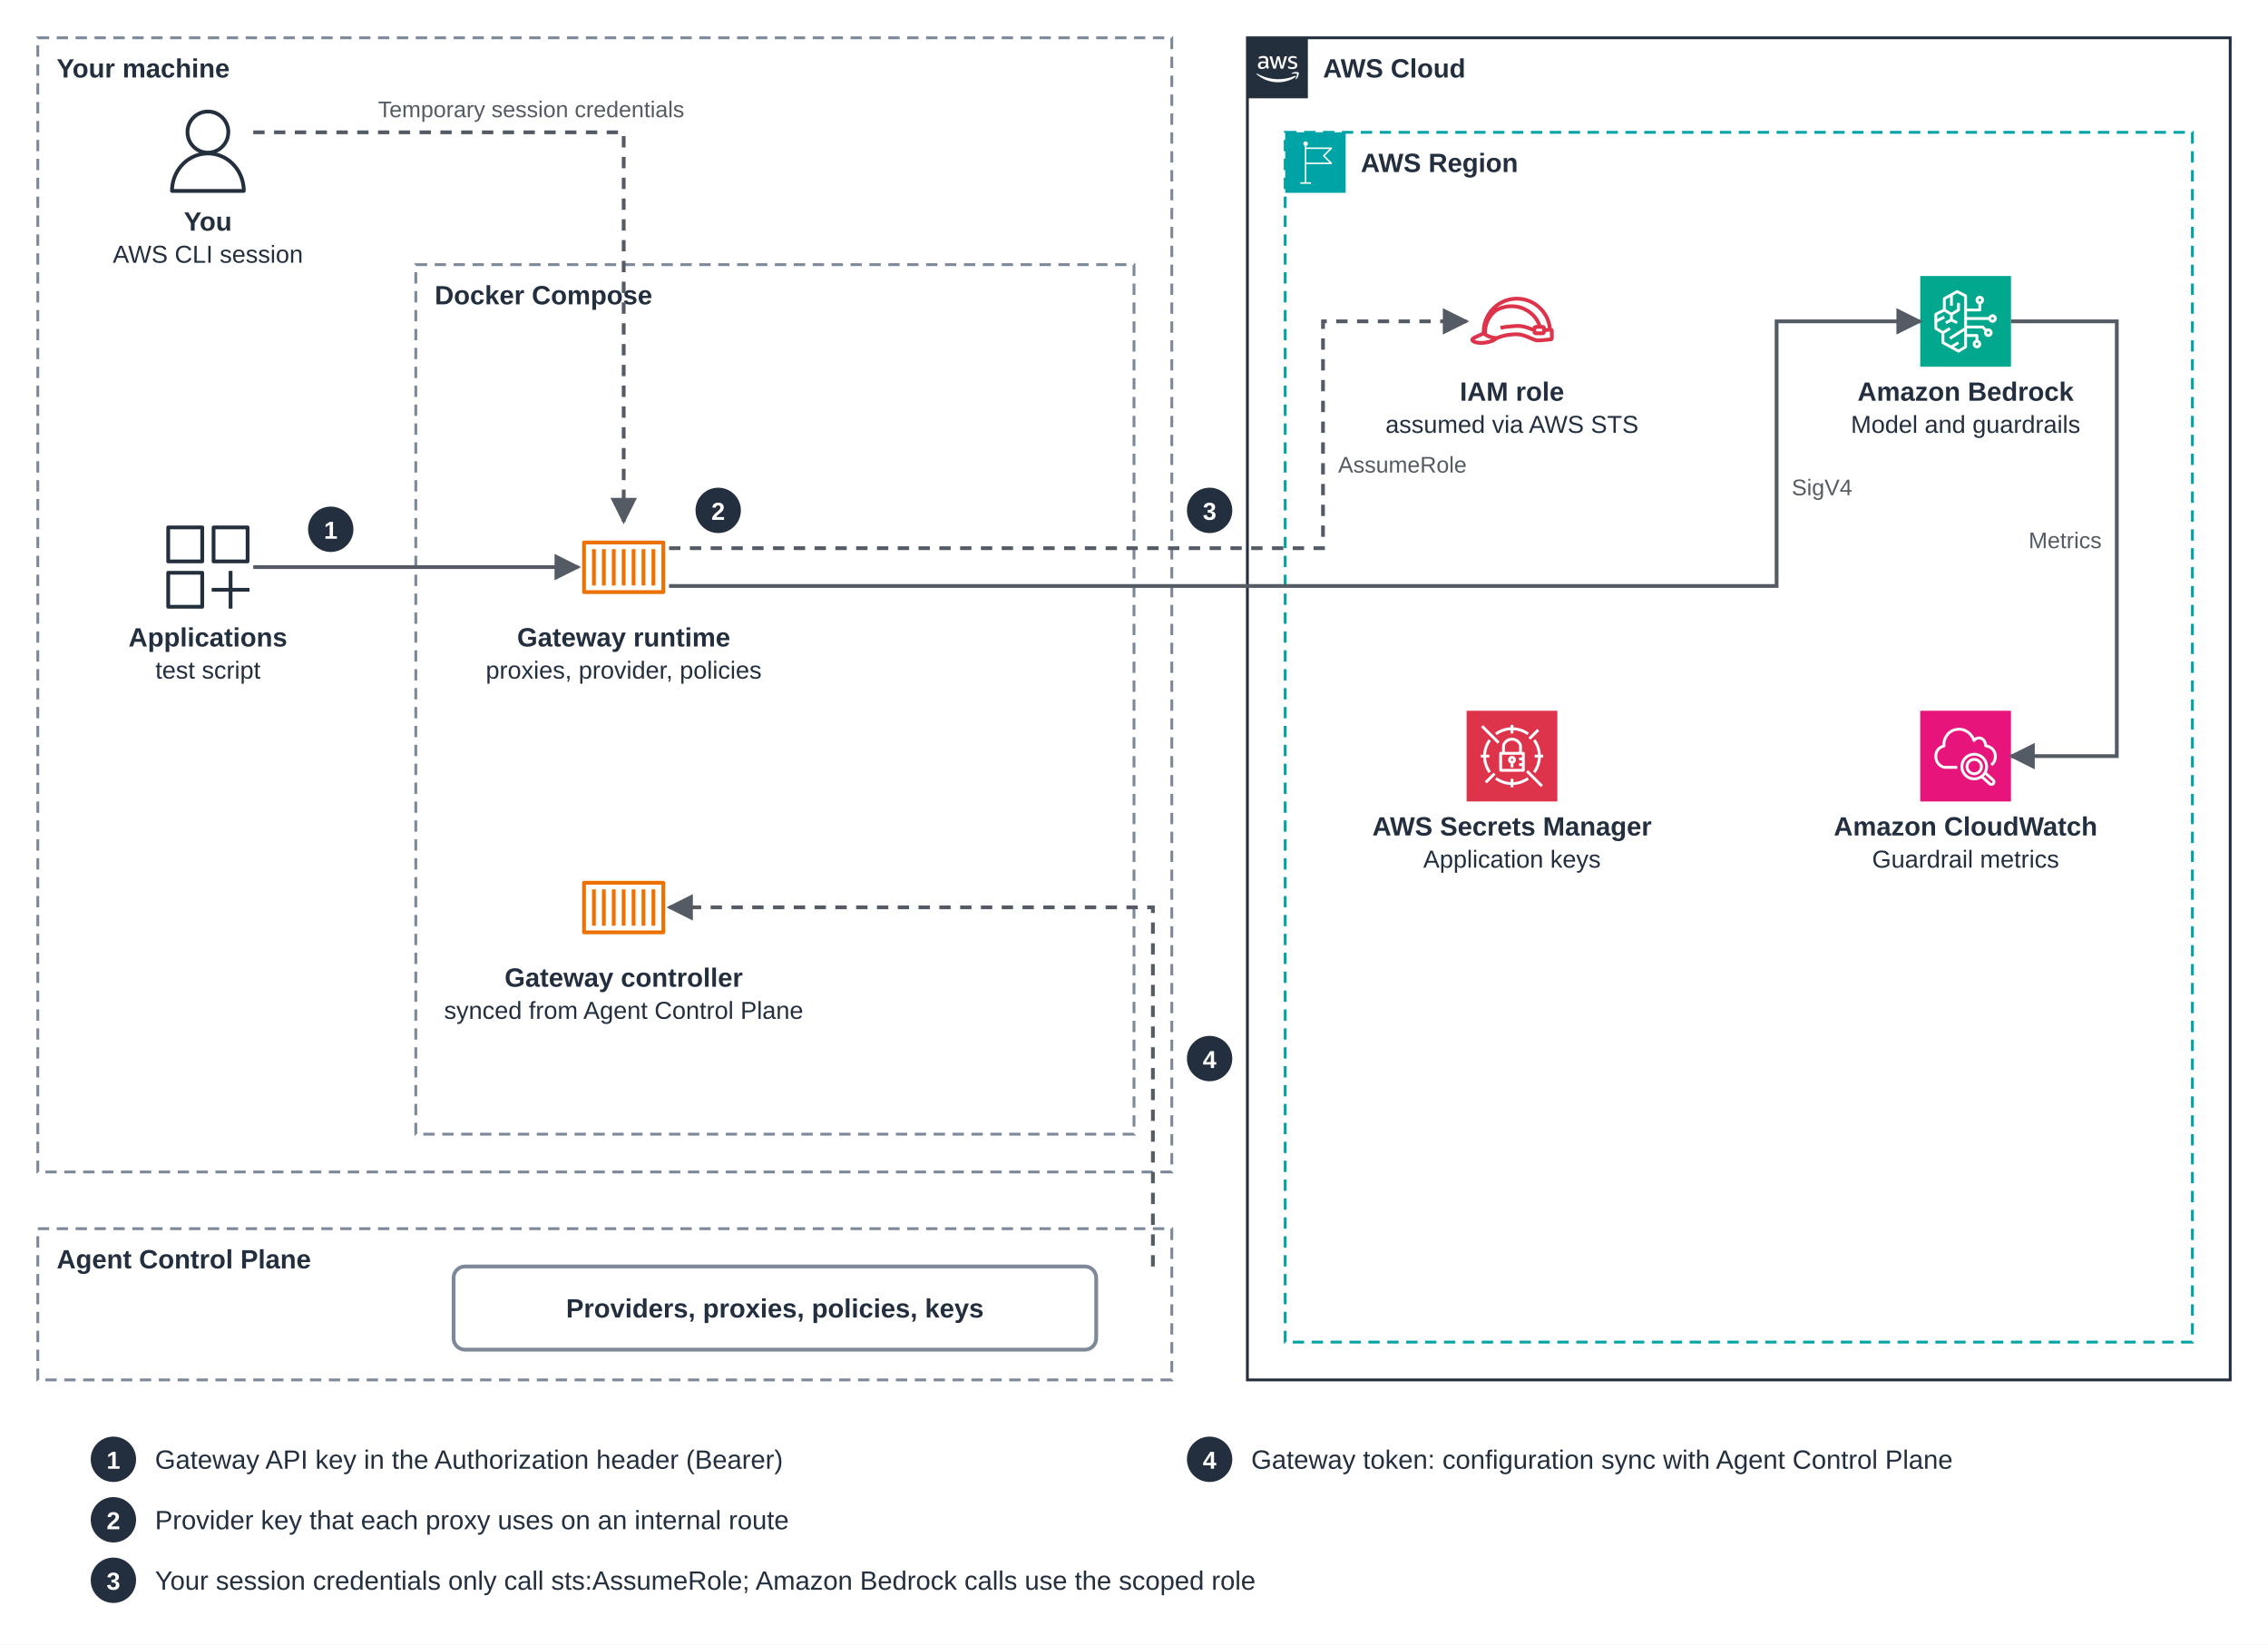
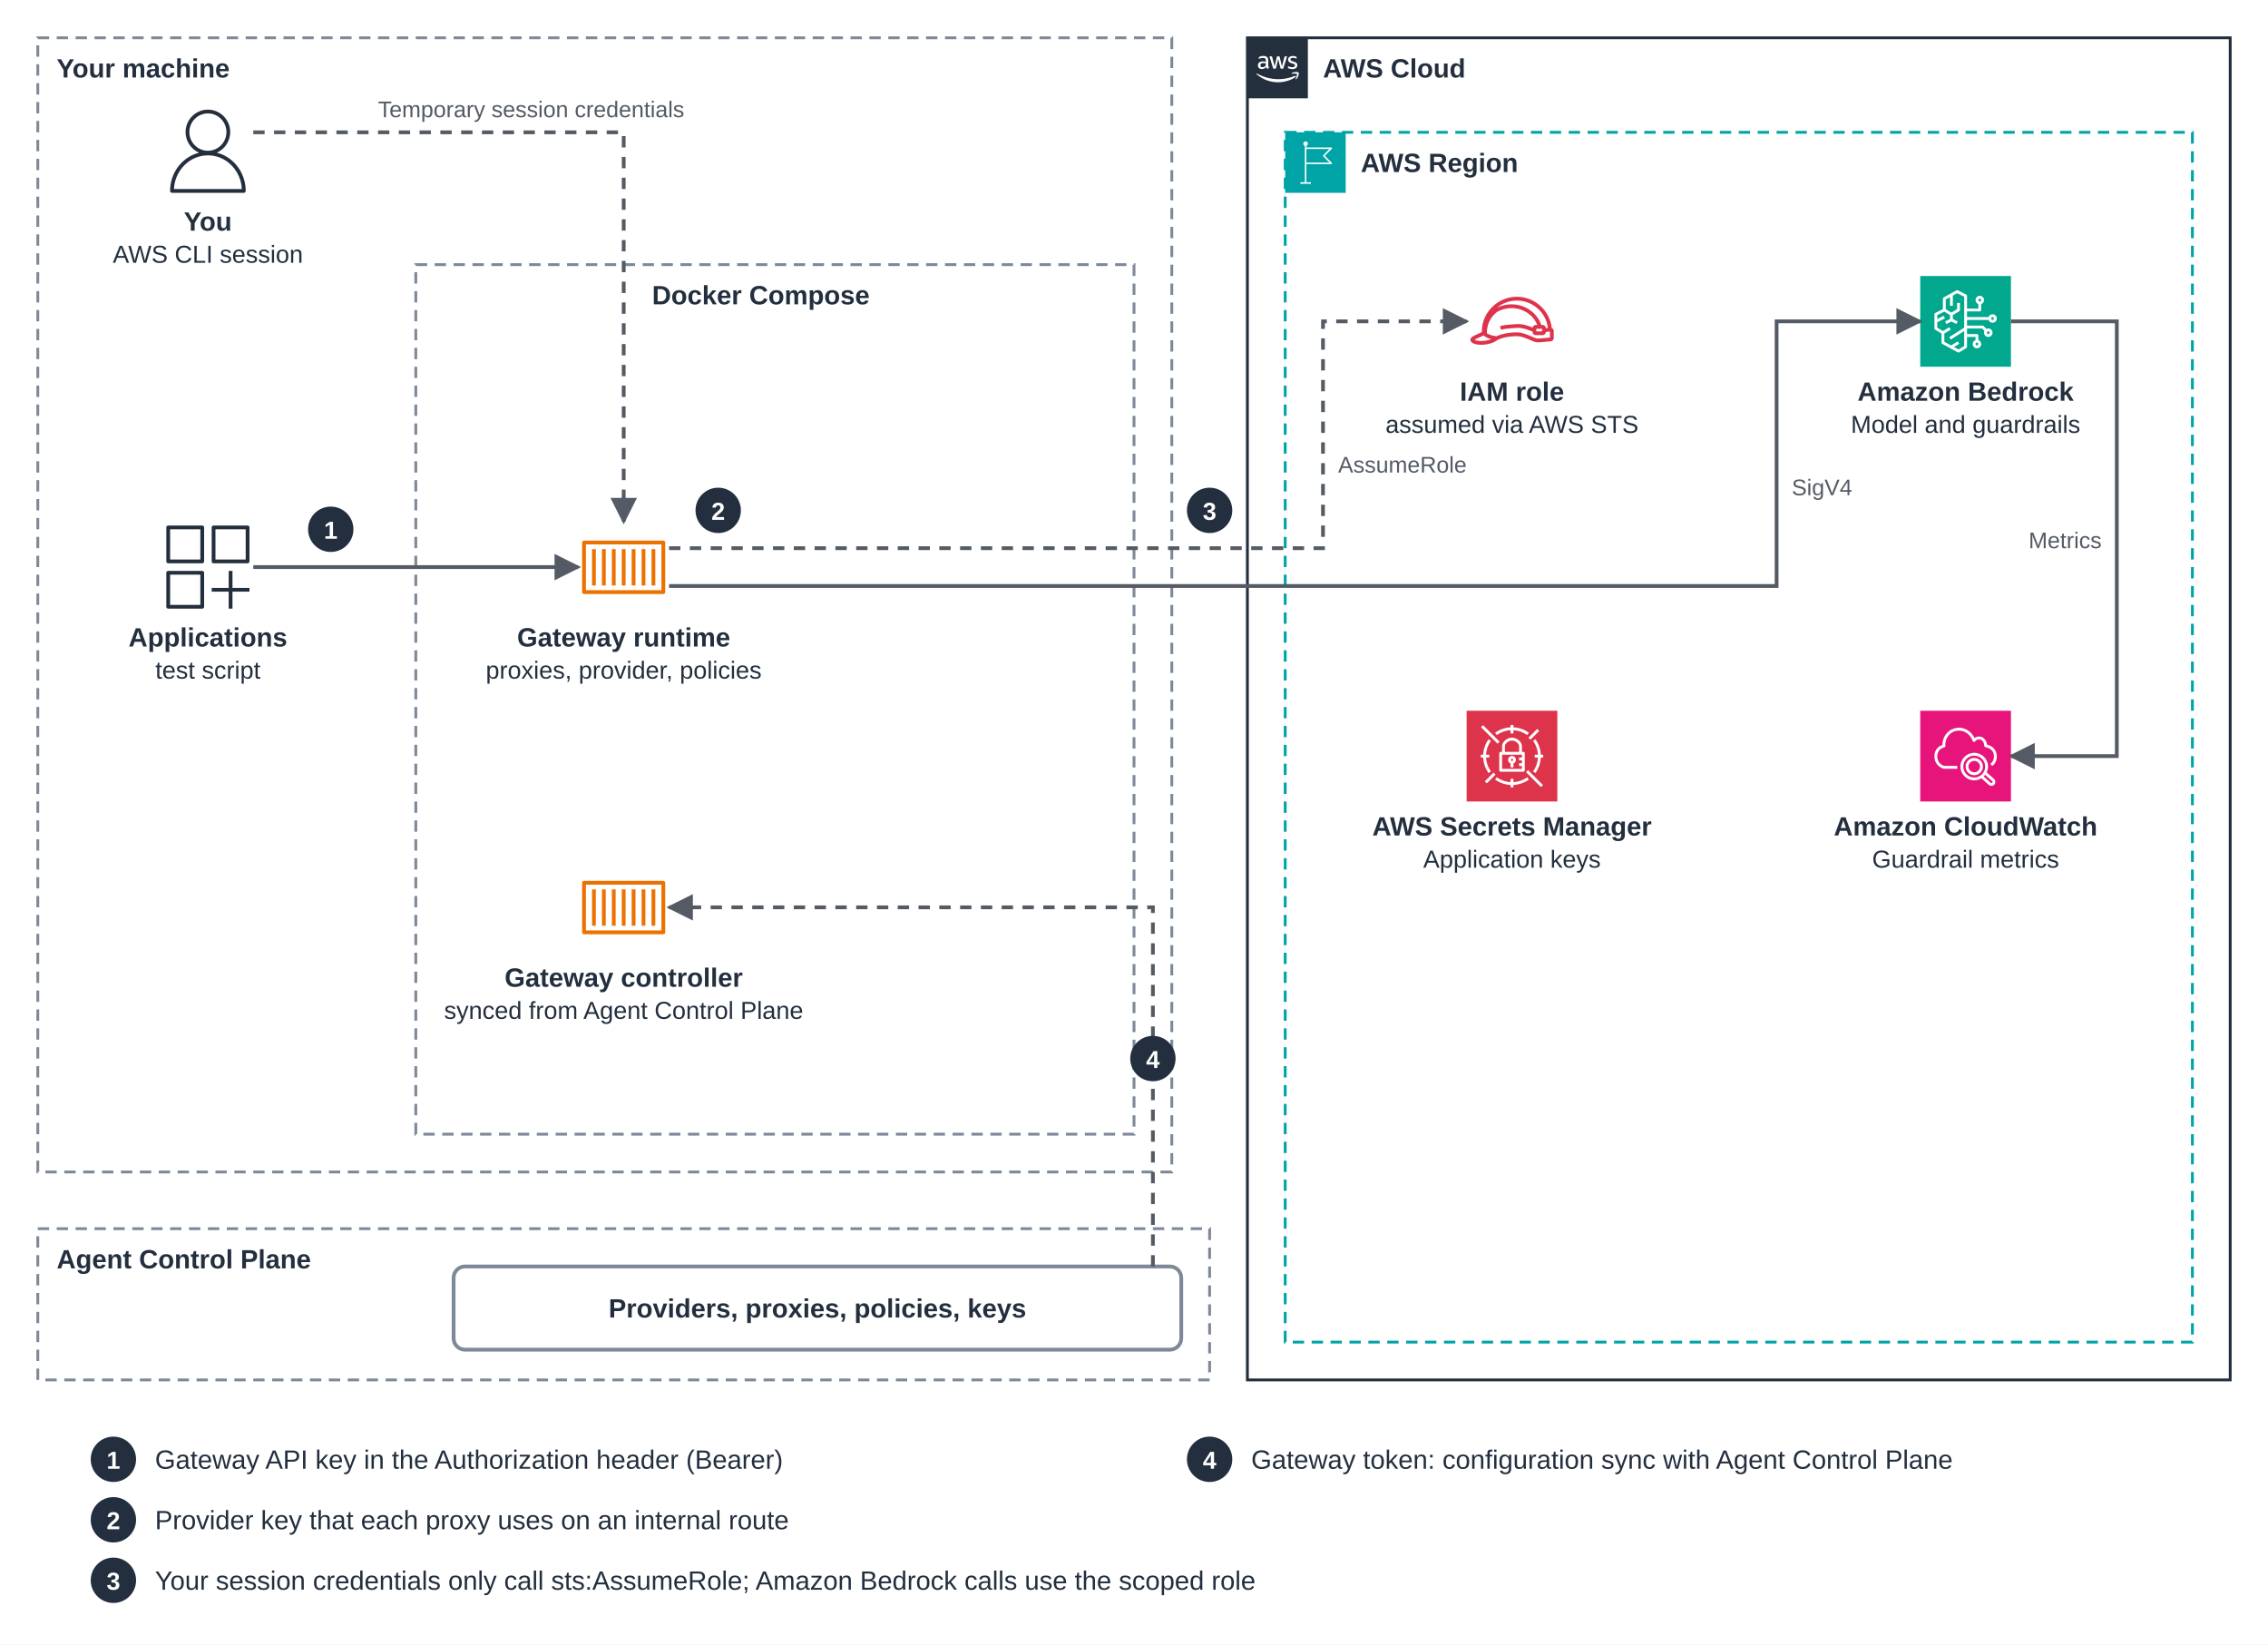
<svg xmlns="http://www.w3.org/2000/svg" width="1200" height="870" viewBox="0 0 1200 870">
  <rect width="1200" height="870" fill="#FFFFFF" />
  <defs>
    <marker id="ah" viewBox="0 0 10 10" refX="9" refY="5" markerWidth="7" markerHeight="7" orient="auto-start-reverse">
      <path d="M0 0L10 5L0 10z" fill="#545B64" />
    </marker>
  </defs>
  <rect x="20" y="20" width="600" height="600" fill="none" stroke="#7D8998" stroke-width="1.5" stroke-dasharray="6 4" />
  <text x="30" y="41" font-size="14" font-weight="bold" text-anchor="start" fill="#232F3E" font-family="'Amazon Ember', Arial, Helvetica, sans-serif">Your machine</text>
  <svg x="86.0" y="56.0" width="48" height="48" viewBox="0 0 48 48">
    <path fill="#242f3e" fill-rule="evenodd" d="M6.025 44c.499-9.915 8.37-17.822 17.975-17.822 3.248 0 6.43.914 9.205 2.644 5.149 3.211 8.448 8.961 8.769 15.178zm8.167-30.122c0-5.446 4.4-9.878 9.809-9.878 5.407 0 9.806 4.432 9.806 9.878 0 5.447-4.399 9.879-9.806 9.879-5.409 0-9.809-4.432-9.809-9.879m20.071 13.247a19.4 19.4 0 0 0-5.565-2.354 11.89 11.89 0 0 0 7.109-10.893C35.807 7.329 30.51 2 24.001 2c-6.512 0-11.809 5.329-11.809 11.878 0 4.877 2.938 9.072 7.125 10.9C10.545 26.981 4 35.2 4 45a1 1 0 0 0 1 1h38a1 1 0 0 0 1-1c0-7.281-3.731-14.13-9.737-17.875" />
  </svg>
  <text x="110" y="122.0" font-size="14" font-weight="bold" text-anchor="middle" fill="#232F3E" font-family="'Amazon Ember', Arial, Helvetica, sans-serif">You</text>
  <text x="110" y="139.0" font-size="13" font-weight="normal" text-anchor="middle" fill="#232F3E" font-family="'Amazon Ember', Arial, Helvetica, sans-serif">AWS CLI session</text>
  <svg x="86.0" y="276.0" width="48" height="48" viewBox="0 0 48 48">
    <path fill="#232f3d" fill-rule="evenodd" d="M37 35h9v2h-9v9h-2v-9h-9v-2h9v-9h2zM4 44h16V28H4zm17-18H3a1 1 0 0 0-1 1v18a1 1 0 0 0 1 1h18a1 1 0 0 0 1-1V27a1 1 0 0 0-1-1m7-6h16V4H28zM45 2H27a1 1 0 0 0-1 1v18a1 1 0 0 0 1 1h18a1 1 0 0 0 1-1V3a1 1 0 0 0-1-1M4 20h16V4H4zM21 2H3a1 1 0 0 0-1 1v18a1 1 0 0 0 1 1h18a1 1 0 0 0 1-1V3a1 1 0 0 0-1-1" />
  </svg>
  <text x="110" y="342.0" font-size="14" font-weight="bold" text-anchor="middle" fill="#232F3E" font-family="'Amazon Ember', Arial, Helvetica, sans-serif">Applications</text>
  <text x="110" y="359.0" font-size="13" font-weight="normal" text-anchor="middle" fill="#232F3E" font-family="'Amazon Ember', Arial, Helvetica, sans-serif">test script</text>
  <rect x="220" y="140" width="380" height="460" fill="none" stroke="#7D8998" stroke-width="1.5" stroke-dasharray="6 4" />
-   <text x="230" y="161" font-size="14" font-weight="bold" text-anchor="start" fill="#232F3E" font-family="'Amazon Ember', Arial, Helvetica, sans-serif">Docker Compose</text>
+   <text x="345" y="161" font-size="14" font-weight="bold" text-anchor="start" fill="#232F3E" font-family="'Amazon Ember', Arial, Helvetica, sans-serif">Docker Compose</text>
  <svg x="306.0" y="276.0" width="48" height="48" viewBox="0 0 48 48">
    <path fill="#ed7100" fill-rule="evenodd" d="M38.725 33.735h2V14.497h-2zm-5.246 0h2V14.497h-2zm-5.247 0h2V14.497h-2zm-5.246 0h2V14.497h-2zm-5.247 0h2V14.497h-2zm-5.246 0h2V14.497h-2zm-5.247 0h2V14.497h-2zm-3.247 2.497h39.973V12H3.999zM44.972 10H3a1 1 0 0 0-1 1v26.233a1 1 0 0 0 1 1h41.972a1 1 0 0 0 1-1V11a1 1 0 0 0-1-1" />
  </svg>
  <text x="330" y="342.0" font-size="14" font-weight="bold" text-anchor="middle" fill="#232F3E" font-family="'Amazon Ember', Arial, Helvetica, sans-serif">Gateway runtime</text>
  <text x="330" y="359.0" font-size="13" font-weight="normal" text-anchor="middle" fill="#232F3E" font-family="'Amazon Ember', Arial, Helvetica, sans-serif">proxies, provider, policies</text>
  <svg x="306.0" y="456.0" width="48" height="48" viewBox="0 0 48 48">
    <path fill="#ed7100" fill-rule="evenodd" d="M38.725 33.735h2V14.497h-2zm-5.246 0h2V14.497h-2zm-5.247 0h2V14.497h-2zm-5.246 0h2V14.497h-2zm-5.247 0h2V14.497h-2zm-5.246 0h2V14.497h-2zm-5.247 0h2V14.497h-2zm-3.247 2.497h39.973V12H3.999zM44.972 10H3a1 1 0 0 0-1 1v26.233a1 1 0 0 0 1 1h41.972a1 1 0 0 0 1-1V11a1 1 0 0 0-1-1" />
  </svg>
  <text x="330" y="522.0" font-size="14" font-weight="bold" text-anchor="middle" fill="#232F3E" font-family="'Amazon Ember', Arial, Helvetica, sans-serif">Gateway controller</text>
  <text x="330" y="539.0" font-size="13" font-weight="normal" text-anchor="middle" fill="#232F3E" font-family="'Amazon Ember', Arial, Helvetica, sans-serif">synced from Agent Control Plane</text>
-   <rect x="20" y="650" width="600" height="80" fill="none" stroke="#7D8998" stroke-width="1.5" stroke-dasharray="6 4" />
+   <rect x="20" y="650" width="620" height="80" fill="none" stroke="#7D8998" stroke-width="1.5" stroke-dasharray="6 4" />
  <text x="30" y="671" font-size="14" font-weight="bold" text-anchor="start" fill="#232F3E" font-family="'Amazon Ember', Arial, Helvetica, sans-serif">Agent Control Plane</text>
-   <rect x="240" y="670" width="340" height="44" rx="6" fill="#FFFFFF" stroke="#7D8998" stroke-width="2" />
-   <text x="410.0" y="697.0" font-size="14" font-weight="bold" text-anchor="middle" fill="#232F3E" font-family="'Amazon Ember', Arial, Helvetica, sans-serif">Providers, proxies, policies, keys</text>
+   <rect x="240" y="670" width="385" height="44" rx="6" fill="#FFFFFF" stroke="#7D8998" stroke-width="2" />
+   <text x="432.5" y="697.0" font-size="14" font-weight="bold" text-anchor="middle" fill="#232F3E" font-family="'Amazon Ember', Arial, Helvetica, sans-serif">Providers, proxies, policies, keys</text>
  <rect x="660" y="20" width="520" height="710" fill="none" stroke="#232F3E" stroke-width="1.5" />
  <svg x="660.0" y="20.0" width="32" height="32" viewBox="0 0 40 40">
    <g fill="none" fill-rule="evenodd">
      <path fill="#242f3e" d="M0 0h40v40H0z" />
      <path fill="#fff" d="M32.698 23.9c.361.47-.4 2.4-.74 3.264-.105.262.117.365.35.168 1.512-1.284 1.904-3.975 1.593-4.363-.307-.386-2.95-.717-4.563.432-.249.177-.206.42.07.389.907-.112 2.93-.357 3.29.11m-.842 2.01c.518-.378.074-.941-.454-.72-3.513 1.464-7.327 2.173-10.8 2.173-5.143 0-10.127-1.39-14.156-3.695-.352-.202-.613.155-.319.414 3.733 3.316 8.67 5.309 14.147 5.309 3.91 0 8.451-1.208 11.582-3.481m-2.144-5.215a6.6 6.6 0 0 1-1.459-.161q-.714-.163-1.093-.373-.233-.128-.29-.258a.7.7 0 0 1-.059-.26v-.47q0-.29.216-.292.083.002.173.033.091.034.241.098.48.21 1.044.324.564.113 1.126.113.895 0 1.384-.308a.97.97 0 0 0 .49-.873.88.88 0 0 0-.258-.65q-.256-.258-.952-.484l-1.375-.421q-1.045-.325-1.517-.938a2.17 2.17 0 0 1-.472-1.347q0-.581.258-1.027.255-.445.676-.761.427-.314.99-.478A4.3 4.3 0 0 1 30.025 12q.315 0 .64.04a6.3 6.3 0 0 1 1.15.252q.248.082.4.162a.9.9 0 0 1 .28.227.5.5 0 0 1 .083.308v.436q0 .291-.217.29-.114.002-.364-.111c-.54-.24-1.15-.356-1.82-.356q-.815 0-1.262.258-.448.26-.448.827 0 .388.283.655.281.267 1.044.51l1.342.423q1.028.322 1.466.888.441.568.441 1.295 0 .6-.25 1.078-.248.477-.689.817a3.1 3.1 0 0 1-1.05.518q-.615.179-1.343.178m-12.165-.244q-.248.002-.365-.087-.117-.09-.199-.365l-2.222-7.157a1.8 1.8 0 0 1-.082-.371q0-.227.233-.227h.927q.265 0 .374.09.106.086.19.364l1.59 6.12 1.477-6.12q.066-.278.181-.364.116-.09.38-.09h.765q.263 0 .38.09.116.086.182.364l1.493 6.2 1.64-6.2q.082-.278.19-.364.109-.09.373-.09h.878q.233 0 .233.227a1 1 0 0 1-.016.144 2 2 0 0 1-.068.227l-2.286 7.157q-.083.275-.2.365-.116.088-.364.087h-.813q-.264.001-.38-.094-.116-.099-.182-.373l-1.476-5.96-1.457 5.96q-.067.274-.183.373-.116.095-.38.094zM9.94 19.449q.465 0 .98-.17.513-.17.893-.592.232-.259.324-.591.09-.33.09-.801v-.388a8 8 0 0 0-1.757-.211q-.945 0-1.408.373-.464.37-.465 1.07 0 .645.35.978.347.332.993.332m3.846-1.408q0 .517.107.825.11.31.307.664a.4.4 0 0 1 .066.209q0 .148-.182.276l-.597.39a.5.5 0 0 1-.248.08.4.4 0 0 1-.282-.128 2 2 0 0 1-.339-.43 6 6 0 0 1-.29-.544q-1.112 1.28-2.785 1.28-1.194.001-1.89-.664-.696-.664-.696-1.78 0-1.182.863-1.903.86-.72 2.32-.721.48 0 1.002.073t1.084.203v-.68q.001-1.052-.446-1.482-.446-.428-1.54-.428a4.5 4.5 0 0 0-1.02.12 7.5 7.5 0 0 0-1.02.315 3 3 0 0 1-.33.122.7.7 0 0 1-.15.024q-.199.001-.2-.292v-.452q.001-.228.068-.323.066-.099.265-.195a6 6 0 0 1 1.192-.421 6 6 0 0 1 1.476-.18c1.126 0 1.952.254 2.477.754q.787.753.788 2.275z" />
    </g>
  </svg>
  <text x="700" y="41" font-size="14" font-weight="bold" text-anchor="start" fill="#232F3E" font-family="'Amazon Ember', Arial, Helvetica, sans-serif">AWS Cloud</text>
  <rect x="680" y="70" width="480" height="640" fill="none" stroke="#00A4A6" stroke-width="1.5" stroke-dasharray="6 4" />
  <svg x="680.0" y="70.0" width="32" height="32" viewBox="0 0 40 40">
    <g fill="none" fill-rule="evenodd">
      <path fill="#00a4a6" d="M0 0h40v40H0z" />
      <path fill="#fff" d="M14 20.026v-9h15.293l-4.147 4.146a.5.5 0 0 0 0 .708l4.147 4.146zm12.207-4.5 4.647-4.646a.5.5 0 0 0-.354-.854H14V8.97A1.528 1.528 0 0 0 13.495 6c-.845 0-1.532.687-1.532 1.531 0 .67.435 1.235 1.037 1.442v24.053h-3v1h7v-1h-3v-12h16.5a.5.5 0 0 0 .354-.854z" />
    </g>
  </svg>
  <text x="720" y="91" font-size="14" font-weight="bold" text-anchor="start" fill="#232F3E" font-family="'Amazon Ember', Arial, Helvetica, sans-serif">AWS Region</text>
  <svg x="776.0" y="146.0" width="48" height="48" viewBox="0 0 48 48">
    <path fill="#dd344c" fill-rule="evenodd" d="M44.083 32.581a72.853 72.853 0 0 0-2.082.191l-.168.018c-1.765.182-3.763.387-4.714.257-.594-.085-1.688-.56-2.848-1.063-1.966-.852-4.414-1.914-6.627-2.084-3.046-.234-8.31.34-11.703 1.931-1.962-.088-3.782-.616-5.196-1.488a46 46 0 0 1-.012-.649c0-4.136 1.938-8.015 5.32-10.65a15.2 15.2 0 0 1 7.66-2.052c6.12 0 11.553 3.617 13.672 8.942h-.813c-.814 0-1.496.576-1.663 1.34l-.412-.156c-2.03-.783-4.813-1.854-8.031-1.663-4.705.276-7.02.56-8.843 1.08l.549 1.924c1.668-.477 3.868-.74 8.41-1.008 2.785-.158 5.338.818 7.195 1.533.395.153.752.286 1.09.407v.205c0 .939.766 1.704 1.705 1.704h3.647c.937 0 1.7-.762 1.704-1.698l.354-.032a176 176 0 0 0 1.595-.151l.21-.021zM9.799 34.249c-2.65.363-4.742.039-5.608-.496.525-.371 1.71-.89 2.544-1.254a44 44 0 0 0 2.16-1.004c1.154.879 2.583 1.538 4.165 1.931-.915.368-2.048.658-3.261.823M36.868 29.3h3.055v-1.366h-3.055zM26.586 13c8.368 0 15.396 6.295 16.43 14.492q-.43.042-.912.086l-.185.016a1.704 1.704 0 0 0-1.7-1.66h-.711c-2.201-6.477-8.576-10.942-15.795-10.942-2.674 0-5.29.612-7.641 1.775q.024-.022.046-.042A16.6 16.6 0 0 1 26.586 13m18.94 14.794a1.6 1.6 0 0 0-.497-.298C43.983 18.185 36.049 11 26.586 11a18.6 18.6 0 0 0-11.732 4.175 18.5 18.5 0 0 0-6.85 14.406c0 .041.004.082.004.123-.667.335-1.372.655-2.073.962-2.136.934-3.68 1.608-3.91 2.826-.057.309-.067.914.52 1.502 1.038 1.037 3.028 1.409 5.05 1.409.842 0 1.688-.064 2.474-.172 1.339-.182 3.839-.673 5.536-1.915 2.678-1.941 8.733-2.667 11.886-2.422 1.879.145 4.155 1.132 5.985 1.925 1.396.607 2.5 1.085 3.366 1.208 1.19.163 3.136-.037 5.195-.248l.173-.017a63 63 0 0 1 1.592-.151c.215-.021.428-.036.712-.056.88-.062 1.569-.8 1.569-1.68v-3.829c0-.478-.202-.934-.556-1.252" />
  </svg>
  <text x="800" y="212.0" font-size="14" font-weight="bold" text-anchor="middle" fill="#232F3E" font-family="'Amazon Ember', Arial, Helvetica, sans-serif">IAM role</text>
  <text x="800" y="229.0" font-size="13" font-weight="normal" text-anchor="middle" fill="#232F3E" font-family="'Amazon Ember', Arial, Helvetica, sans-serif">assumed via AWS STS</text>
  <svg x="1016.0" y="146.0" width="48" height="48" viewBox="0 0 64 64">
    <g fill="none" fill-rule="evenodd">
      <path fill="#01a88d" d="M0 0h64v64H0z" />
      <path fill="#fff" d="M51 31a1.001 1.001 0 0 1 0-2 1.001 1.001 0 0 1 0 2M26.977 51.848l-3.203-1.746 3.741-2.245-1.03-1.714-4.747 2.848L17 46.406v-5.84l4.515-2.71-1.03-1.713L16 38.833l-4-2.4v-3.815l5.447-2.723-.894-1.79L12 30.382v-2.764l4.956-2.478L21 27.566v2.816l-3.447 1.723.894 1.79 3.556-1.778 3.554 1.76.886-1.792L23 30.38v-2.814l4.515-2.71A1 1 0 0 0 28 24v-5h-2v4.434l-4 2.4-4-2.4v-6.846l3-1.666V21h2v-7.19l3.024-1.68 4.978 2.486-.001 21.834-10.538 6.706 1.074 1.688 9.464-6.022L31 49.434zM48 39a1.001 1.001 0 0 1 0 2 1.001 1.001 0 0 1 0-2m-8 10a1.001 1.001 0 0 1 0-2 1.001 1.001 0 0 1 0 2m2-33a1.001 1.001 0 0 1 0 2 1.001 1.001 0 0 1 0-2m9 11a3 3 0 0 0-2.816 2H33.001v-4H42a1 1 0 0 0 1-1v-4.184A3 3 0 0 0 45 17c0-1.654-1.346-3-3-3s-3 1.346-3 3c0 1.302.839 2.402 2 2.816V23h-7.999l.001-9.002a1 1 0 0 0-.553-.894l-6.002-3a1 1 0 0 0-.932.022l-9 5A1 1 0 0 0 16 16v7.382l-5.447 2.723c-.339.17-.553.516-.553.895v10a1 1 0 0 0 .485.857L15 40.566V47a1 1 0 0 0 .521.878l11 6a1 1 0 0 0 .994-.021l5-3A1 1 0 0 0 33 50v-7h6v2.184A3 3 0 0 0 37 48c0 1.654 1.346 3 3 3s3-1.346 3-3a3 3 0 0 0-2-2.816V42a1 1 0 0 0-1-1h-7l.001-4h10.585l1.715 1.715A2.95 2.95 0 0 0 45 40c0 1.654 1.346 3 3 3s3-1.346 3-3-1.346-3-3-3a2.95 2.95 0 0 0-1.285.3l-2.008-2.007A1 1 0 0 0 44 35H33.001v-4h15.183A3 3 0 0 0 51 33c1.654 0 3-1.346 3-3s-1.346-3-3-3" />
    </g>
  </svg>
  <text x="1040" y="212.0" font-size="14" font-weight="bold" text-anchor="middle" fill="#232F3E" font-family="'Amazon Ember', Arial, Helvetica, sans-serif">Amazon Bedrock</text>
  <text x="1040" y="229.0" font-size="13" font-weight="normal" text-anchor="middle" fill="#232F3E" font-family="'Amazon Ember', Arial, Helvetica, sans-serif">Model and guardrails</text>
  <svg x="776.0" y="376.0" width="48" height="48" viewBox="0 0 64 64">
    <g fill="none" fill-rule="evenodd">
      <path fill="#dd344c" d="M0 0h64v64H0z" />
      <path fill="#fff" d="M31.24 34.64a.76.76 0 0 0 1.52 0 .76.76 0 0 0-1.52 0m-2 0A2.763 2.763 0 0 1 32 31.88a2.764 2.764 0 0 1 2.76 2.76A2.76 2.76 0 0 1 33 37.205V40h-2v-2.795a2.76 2.76 0 0 1-1.76-2.565M39 31H25v10h14v-2h-2v-2h2v-2h-2v-2h2zm-12-2h9.999L37 25c0-.865-.576-1.859-1.543-2.659-1.014-.84-2.305-1.341-3.454-1.341h-.002c-2.383 0-5 2.093-5.001 4zm12-4-.001 4H40a1 1 0 0 1 1 1v12a1 1 0 0 1-1 1H24a1 1 0 0 1-1-1V30a1 1 0 0 1 1-1h1v-4c.001-3.029 3.469-6 7.001-6h.002c1.625 0 3.348.657 4.729 1.801C38.174 21.994 39.001 23.525 39 25M15.489 43.95l1.621-1.173A18.2 18.2 0 0 1 13.676 33H16v-2h-2.322a18.2 18.2 0 0 1 3.432-9.719l-1.621-1.173A20.18 20.18 0 0 0 11.678 31H10v2h1.676c.185 3.962 1.484 7.731 3.813 10.95m27.258 2.968A18.2 18.2 0 0 1 33 50.35V48h-2v2.35a18.2 18.2 0 0 1-9.75-3.432l-1.172 1.62A20.17 20.17 0 0 0 31 52.35V54h2v-1.65c3.951-.19 7.709-1.488 10.919-3.812zM21.25 17.14A18.2 18.2 0 0 1 31 13.707V16h2v-2.293a18.2 18.2 0 0 1 9.747 3.433l1.172-1.62A20.16 20.16 0 0 0 33 11.707V10h-2v1.707a20.17 20.17 0 0 0-10.922 3.813zM52.319 31a20.17 20.17 0 0 0-3.81-10.892l-1.622 1.173A18.16 18.16 0 0 1 50.319 31H48v2h2.322a18.2 18.2 0 0 1-3.435 9.777l1.622 1.173c2.329-3.219 3.627-6.988 3.813-10.95H54v-2zm-7.293-10.584 6.159-6.16-1.414-1.414-6.159 6.16zM18.971 43.642l-6.16 6.16 1.414 1.414 6.161-6.16zm4.275-21.809-11.66-11.66-1.414 1.414 11.66 11.66zM43.303 41.89l10.523 10.523-1.414 1.414-10.524-10.523z" />
    </g>
  </svg>
  <text x="800" y="442.0" font-size="14" font-weight="bold" text-anchor="middle" fill="#232F3E" font-family="'Amazon Ember', Arial, Helvetica, sans-serif">AWS Secrets Manager</text>
  <text x="800" y="459.0" font-size="13" font-weight="normal" text-anchor="middle" fill="#232F3E" font-family="'Amazon Ember', Arial, Helvetica, sans-serif">Application keys</text>
  <svg x="1016.0" y="376.0" width="48" height="48" viewBox="0 0 64 64">
    <g fill="none" fill-rule="evenodd">
      <path fill="#e7157b" d="M0 0h64v64H0z" />
      <path fill="#fff" d="M42.184 39.381a4.095 4.095 0 0 0-8.189 0 4.095 4.095 0 0 0 8.189 0m2 0c0 3.353-2.734 6.081-6.095 6.081s-6.094-2.728-6.094-6.08c0-3.354 2.734-6.082 6.094-6.082s6.095 2.728 6.095 6.081m6.559 10.235-4.897-4.4a10 10 0 0 1-1.061 1.19l4.886 4.397a.806.806 0 0 0 1.131-.059.8.8 0 0 0-.059-1.128m-12.654-2.524c4.262 0 7.729-3.46 7.729-7.71 0-4.252-3.467-7.711-7.729-7.711-4.26 0-7.727 3.459-7.727 7.71s3.467 7.71 7.727 7.71m13.992 1.042a2.796 2.796 0 0 1 .207 3.946c-.553.61-1.317.92-2.083.92a2.8 2.8 0 0 1-1.872-.713l-5.161-4.646a9.67 9.67 0 0 1-5.083 1.446c-5.364 0-9.727-4.354-9.727-9.706s4.363-9.706 9.727-9.706c5.365 0 9.729 4.354 9.729 9.706a9.6 9.6 0 0 1-.921 4.095zM17.697 23.538c0 .401.023.8.07 1.185a.997.997 0 0 1-.806 1.101C15.084 26.308 12 27.772 12 32.157c0 3.323 1.836 5.157 3.377 6.11.672.423 1.263.638 1.761.643h8.989v1.996h-9c-.884-.01-1.827-.329-2.81-.947C12.708 38.964 10 36.62 10 32.157c0-5.27 3.526-7.293 5.71-8.04a14 14 0 0 1-.013-.579c0-4.378 2.976-8.916 6.924-10.56 4.611-1.927 9.498-.971 13.066 2.556 1.047 1.033 1.917 2.274 2.598 3.702a5.3 5.3 0 0 1 3.174-1.061c2.415 0 5.128 1.793 5.663 5.715C50.58 24.722 54 27.278 54 32.217c0 2.89-1.136 5.24-3.287 6.792l-1.172-1.616C51.173 36.214 52 34.473 52 32.217c0-4.978-4.189-6.217-5.99-6.519a.996.996 0 0 1-.824-1.127c-.255-3.04-2.045-4.401-3.727-4.401-1.057 0-2.05.516-2.725 1.416a.999.999 0 0 1-1.741-.26c-.634-1.752-1.547-3.223-2.712-4.375-1.43-1.411-5.348-4.444-10.89-2.132-3.193 1.33-5.694 5.16-5.694 8.72" />
    </g>
  </svg>
  <text x="1040" y="442.0" font-size="14" font-weight="bold" text-anchor="middle" fill="#232F3E" font-family="'Amazon Ember', Arial, Helvetica, sans-serif">Amazon CloudWatch</text>
  <text x="1040" y="459.0" font-size="13" font-weight="normal" text-anchor="middle" fill="#232F3E" font-family="'Amazon Ember', Arial, Helvetica, sans-serif">Guardrail metrics</text>
  <path d="M134 300 H306" fill="none" stroke="#545B64" stroke-width="2" marker-end="url(#ah)" />
  <circle cx="175" cy="280" r="12" fill="#232F3E" />
  <text x="175" y="285" font-size="13" font-weight="bold" text-anchor="middle" fill="#FFFFFF" font-family="'Amazon Ember', Arial, Helvetica, sans-serif">1</text>
  <circle cx="380" cy="270" r="12" fill="#232F3E" />
  <text x="380" y="275" font-size="13" font-weight="bold" text-anchor="middle" fill="#FFFFFF" font-family="'Amazon Ember', Arial, Helvetica, sans-serif">2</text>
  <path d="M134 70 H330 V276" fill="none" stroke="#545B64" stroke-width="2" stroke-dasharray="6 5" marker-end="url(#ah)" />
  <text x="200" y="62" font-size="12" font-weight="normal" text-anchor="start" fill="#545B64" font-family="'Amazon Ember', Arial, Helvetica, sans-serif">Temporary session credentials</text>
  <path d="M610 670 V480 H354" fill="none" stroke="#545B64" stroke-width="2" stroke-dasharray="6 5" marker-end="url(#ah)" />
-   <circle cx="640" cy="560" r="12" fill="#232F3E" />
-   <text x="640" y="565" font-size="13" font-weight="bold" text-anchor="middle" fill="#FFFFFF" font-family="'Amazon Ember', Arial, Helvetica, sans-serif">4</text>
+   <circle cx="610" cy="560" r="12" fill="#232F3E" />
+   <text x="610" y="565" font-size="13" font-weight="bold" text-anchor="middle" fill="#FFFFFF" font-family="'Amazon Ember', Arial, Helvetica, sans-serif">4</text>
  <path d="M354 290 H700 V170 H776" fill="none" stroke="#545B64" stroke-width="2" stroke-dasharray="6 5" marker-end="url(#ah)" />
  <text x="708" y="250" font-size="12" font-weight="normal" text-anchor="start" fill="#545B64" font-family="'Amazon Ember', Arial, Helvetica, sans-serif">AssumeRole</text>
  <path d="M354 310 H940 V170 H1016" fill="none" stroke="#545B64" stroke-width="2" marker-end="url(#ah)" />
  <text x="948" y="262" font-size="12" font-weight="normal" text-anchor="start" fill="#545B64" font-family="'Amazon Ember', Arial, Helvetica, sans-serif">SigV4</text>
  <circle cx="640" cy="270" r="12" fill="#232F3E" />
  <text x="640" y="275" font-size="13" font-weight="bold" text-anchor="middle" fill="#FFFFFF" font-family="'Amazon Ember', Arial, Helvetica, sans-serif">3</text>
  <path d="M1064 170 H1120 V400 H1064" fill="none" stroke="#545B64" stroke-width="2" marker-end="url(#ah)" />
  <text x="1112" y="290" font-size="12" font-weight="normal" text-anchor="end" fill="#545B64" font-family="'Amazon Ember', Arial, Helvetica, sans-serif">Metrics</text>
  <circle cx="60" cy="772" r="12" fill="#232F3E" />
  <text x="60" y="777" font-size="13" font-weight="bold" text-anchor="middle" fill="#FFFFFF" font-family="'Amazon Ember', Arial, Helvetica, sans-serif">1</text>
  <text x="82" y="777" font-size="14" font-weight="normal" text-anchor="start" fill="#232F3E" font-family="'Amazon Ember', Arial, Helvetica, sans-serif">Gateway API key in the Authorization header (Bearer)</text>
  <circle cx="60" cy="804" r="12" fill="#232F3E" />
  <text x="60" y="809" font-size="13" font-weight="bold" text-anchor="middle" fill="#FFFFFF" font-family="'Amazon Ember', Arial, Helvetica, sans-serif">2</text>
  <text x="82" y="809" font-size="14" font-weight="normal" text-anchor="start" fill="#232F3E" font-family="'Amazon Ember', Arial, Helvetica, sans-serif">Provider key that each proxy uses on an internal route</text>
  <circle cx="60" cy="836" r="12" fill="#232F3E" />
  <text x="60" y="841" font-size="13" font-weight="bold" text-anchor="middle" fill="#FFFFFF" font-family="'Amazon Ember', Arial, Helvetica, sans-serif">3</text>
  <text x="82" y="841" font-size="14" font-weight="normal" text-anchor="start" fill="#232F3E" font-family="'Amazon Ember', Arial, Helvetica, sans-serif">Your session credentials only call sts:AssumeRole; Amazon Bedrock calls use the scoped role</text>
  <circle cx="640" cy="772" r="12" fill="#232F3E" />
  <text x="640" y="777" font-size="13" font-weight="bold" text-anchor="middle" fill="#FFFFFF" font-family="'Amazon Ember', Arial, Helvetica, sans-serif">4</text>
  <text x="662" y="777" font-size="14" font-weight="normal" text-anchor="start" fill="#232F3E" font-family="'Amazon Ember', Arial, Helvetica, sans-serif">Gateway token: configuration sync with Agent Control Plane</text>
</svg>
